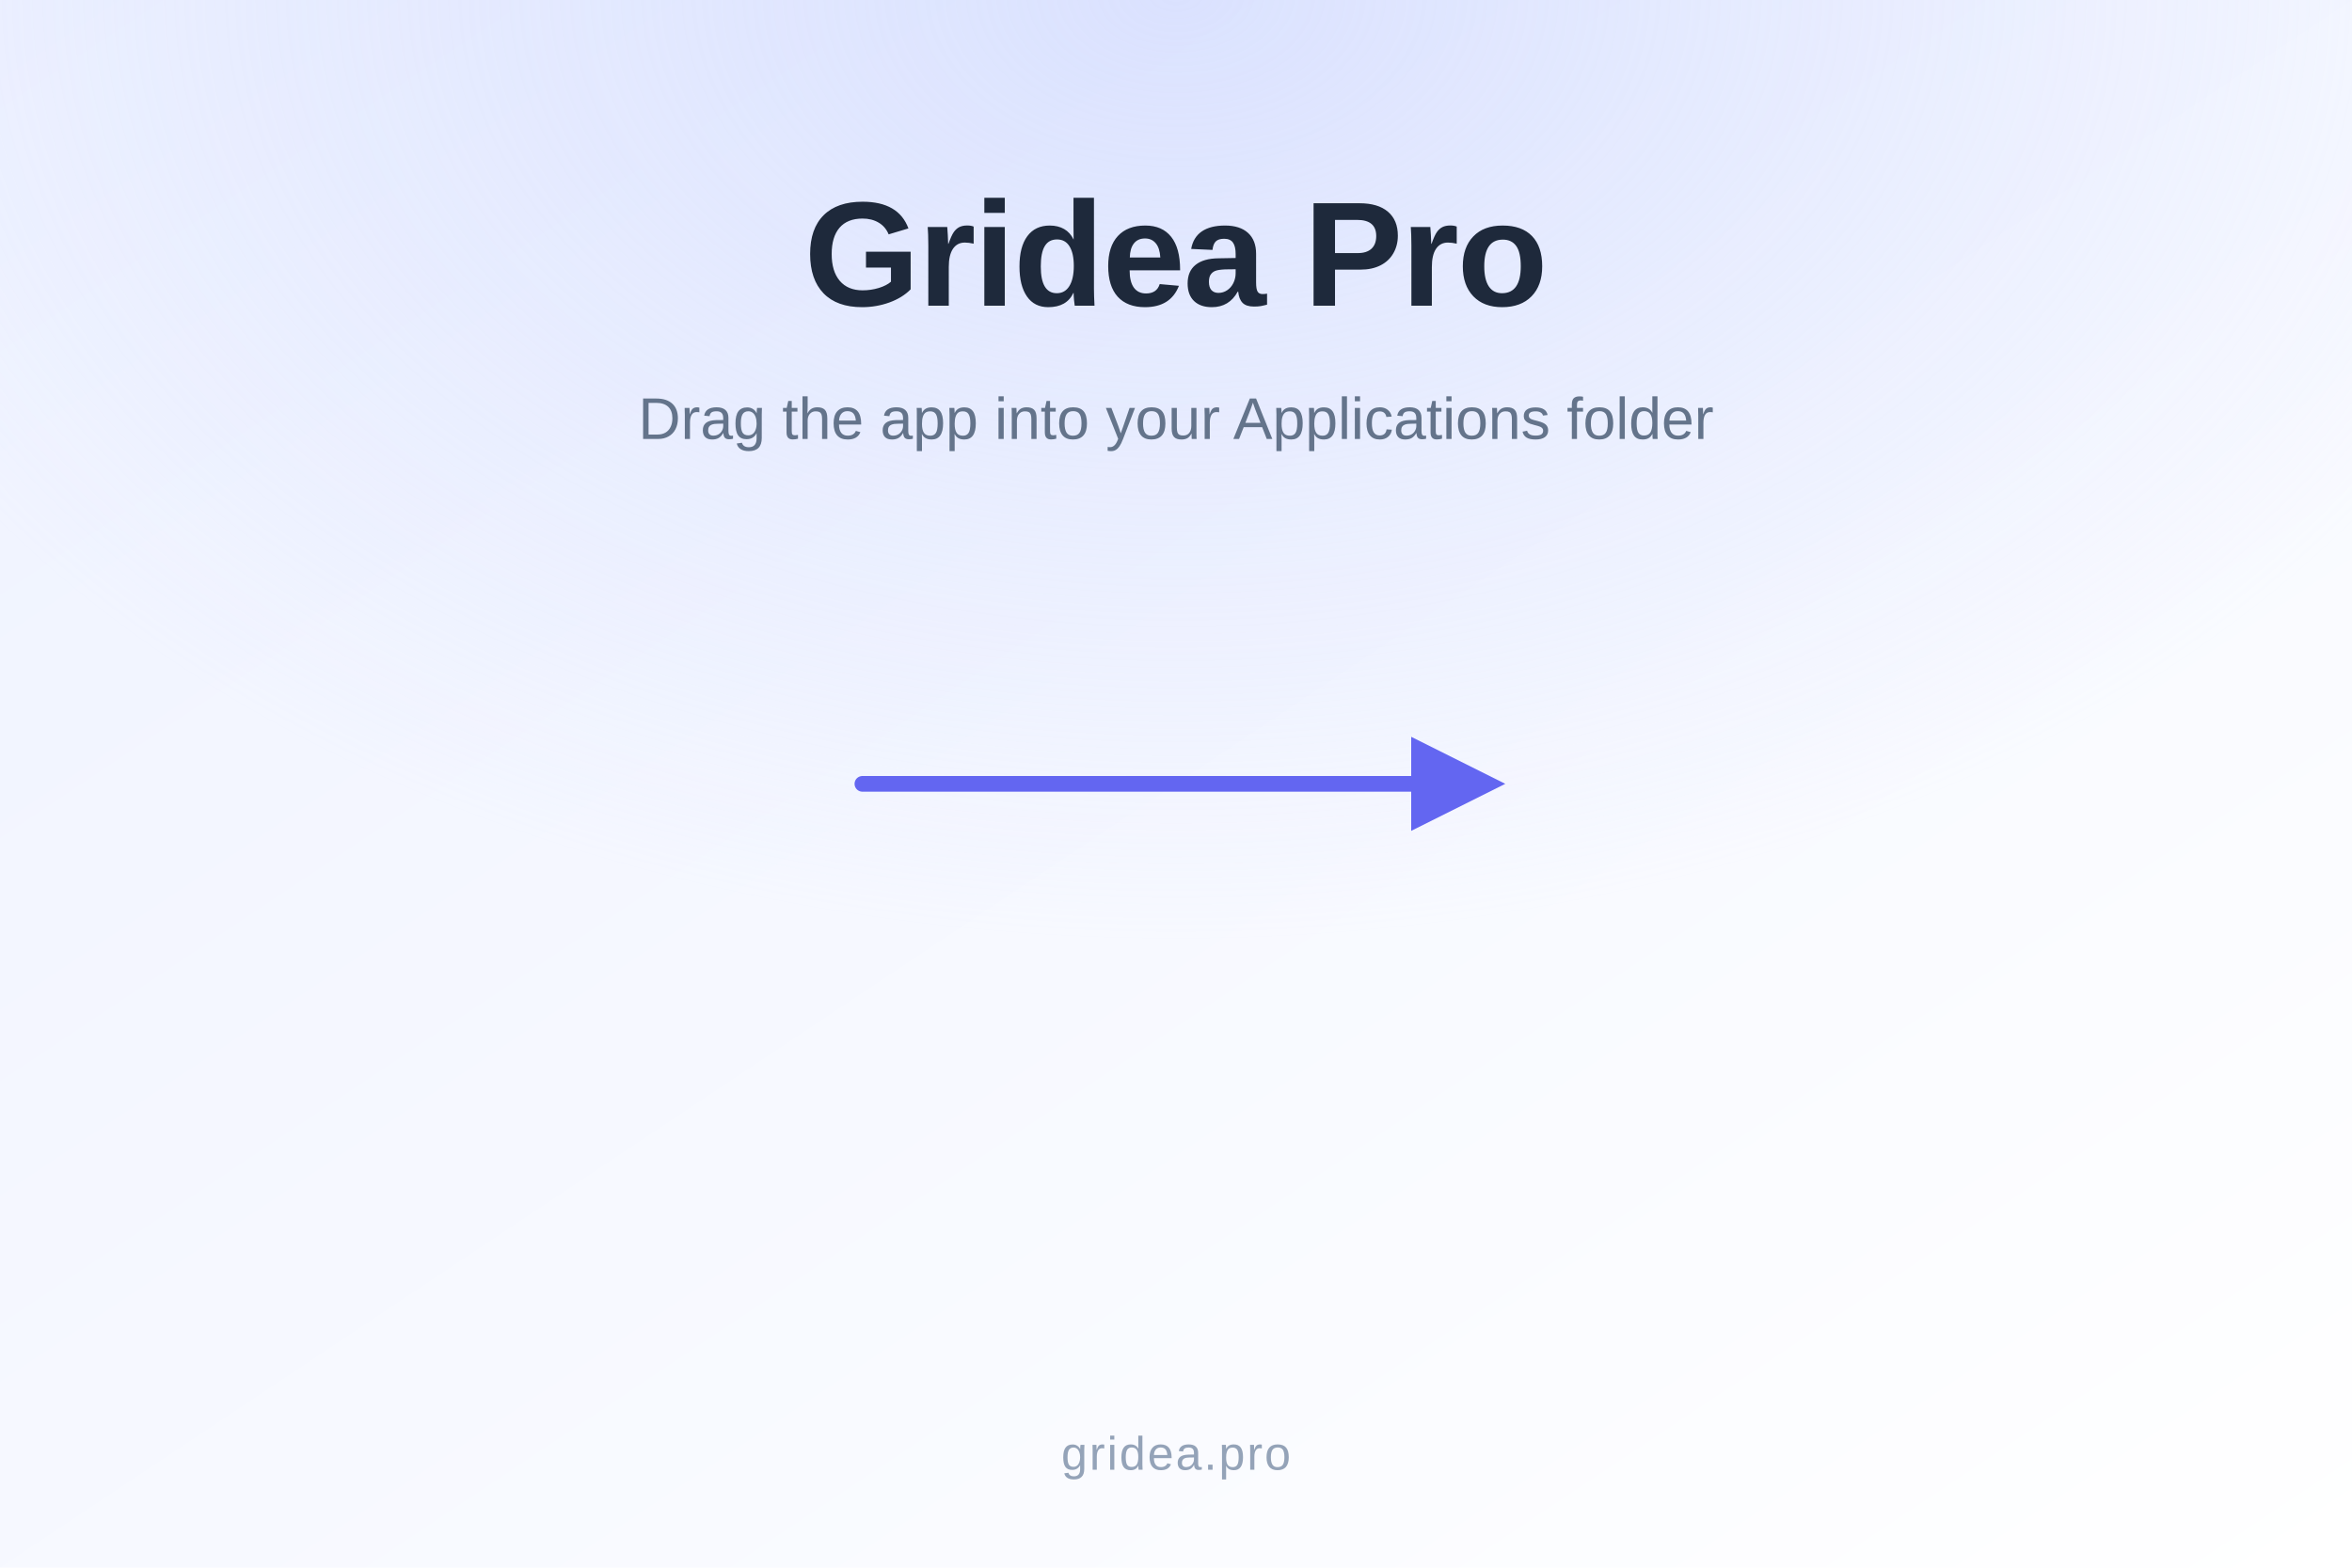
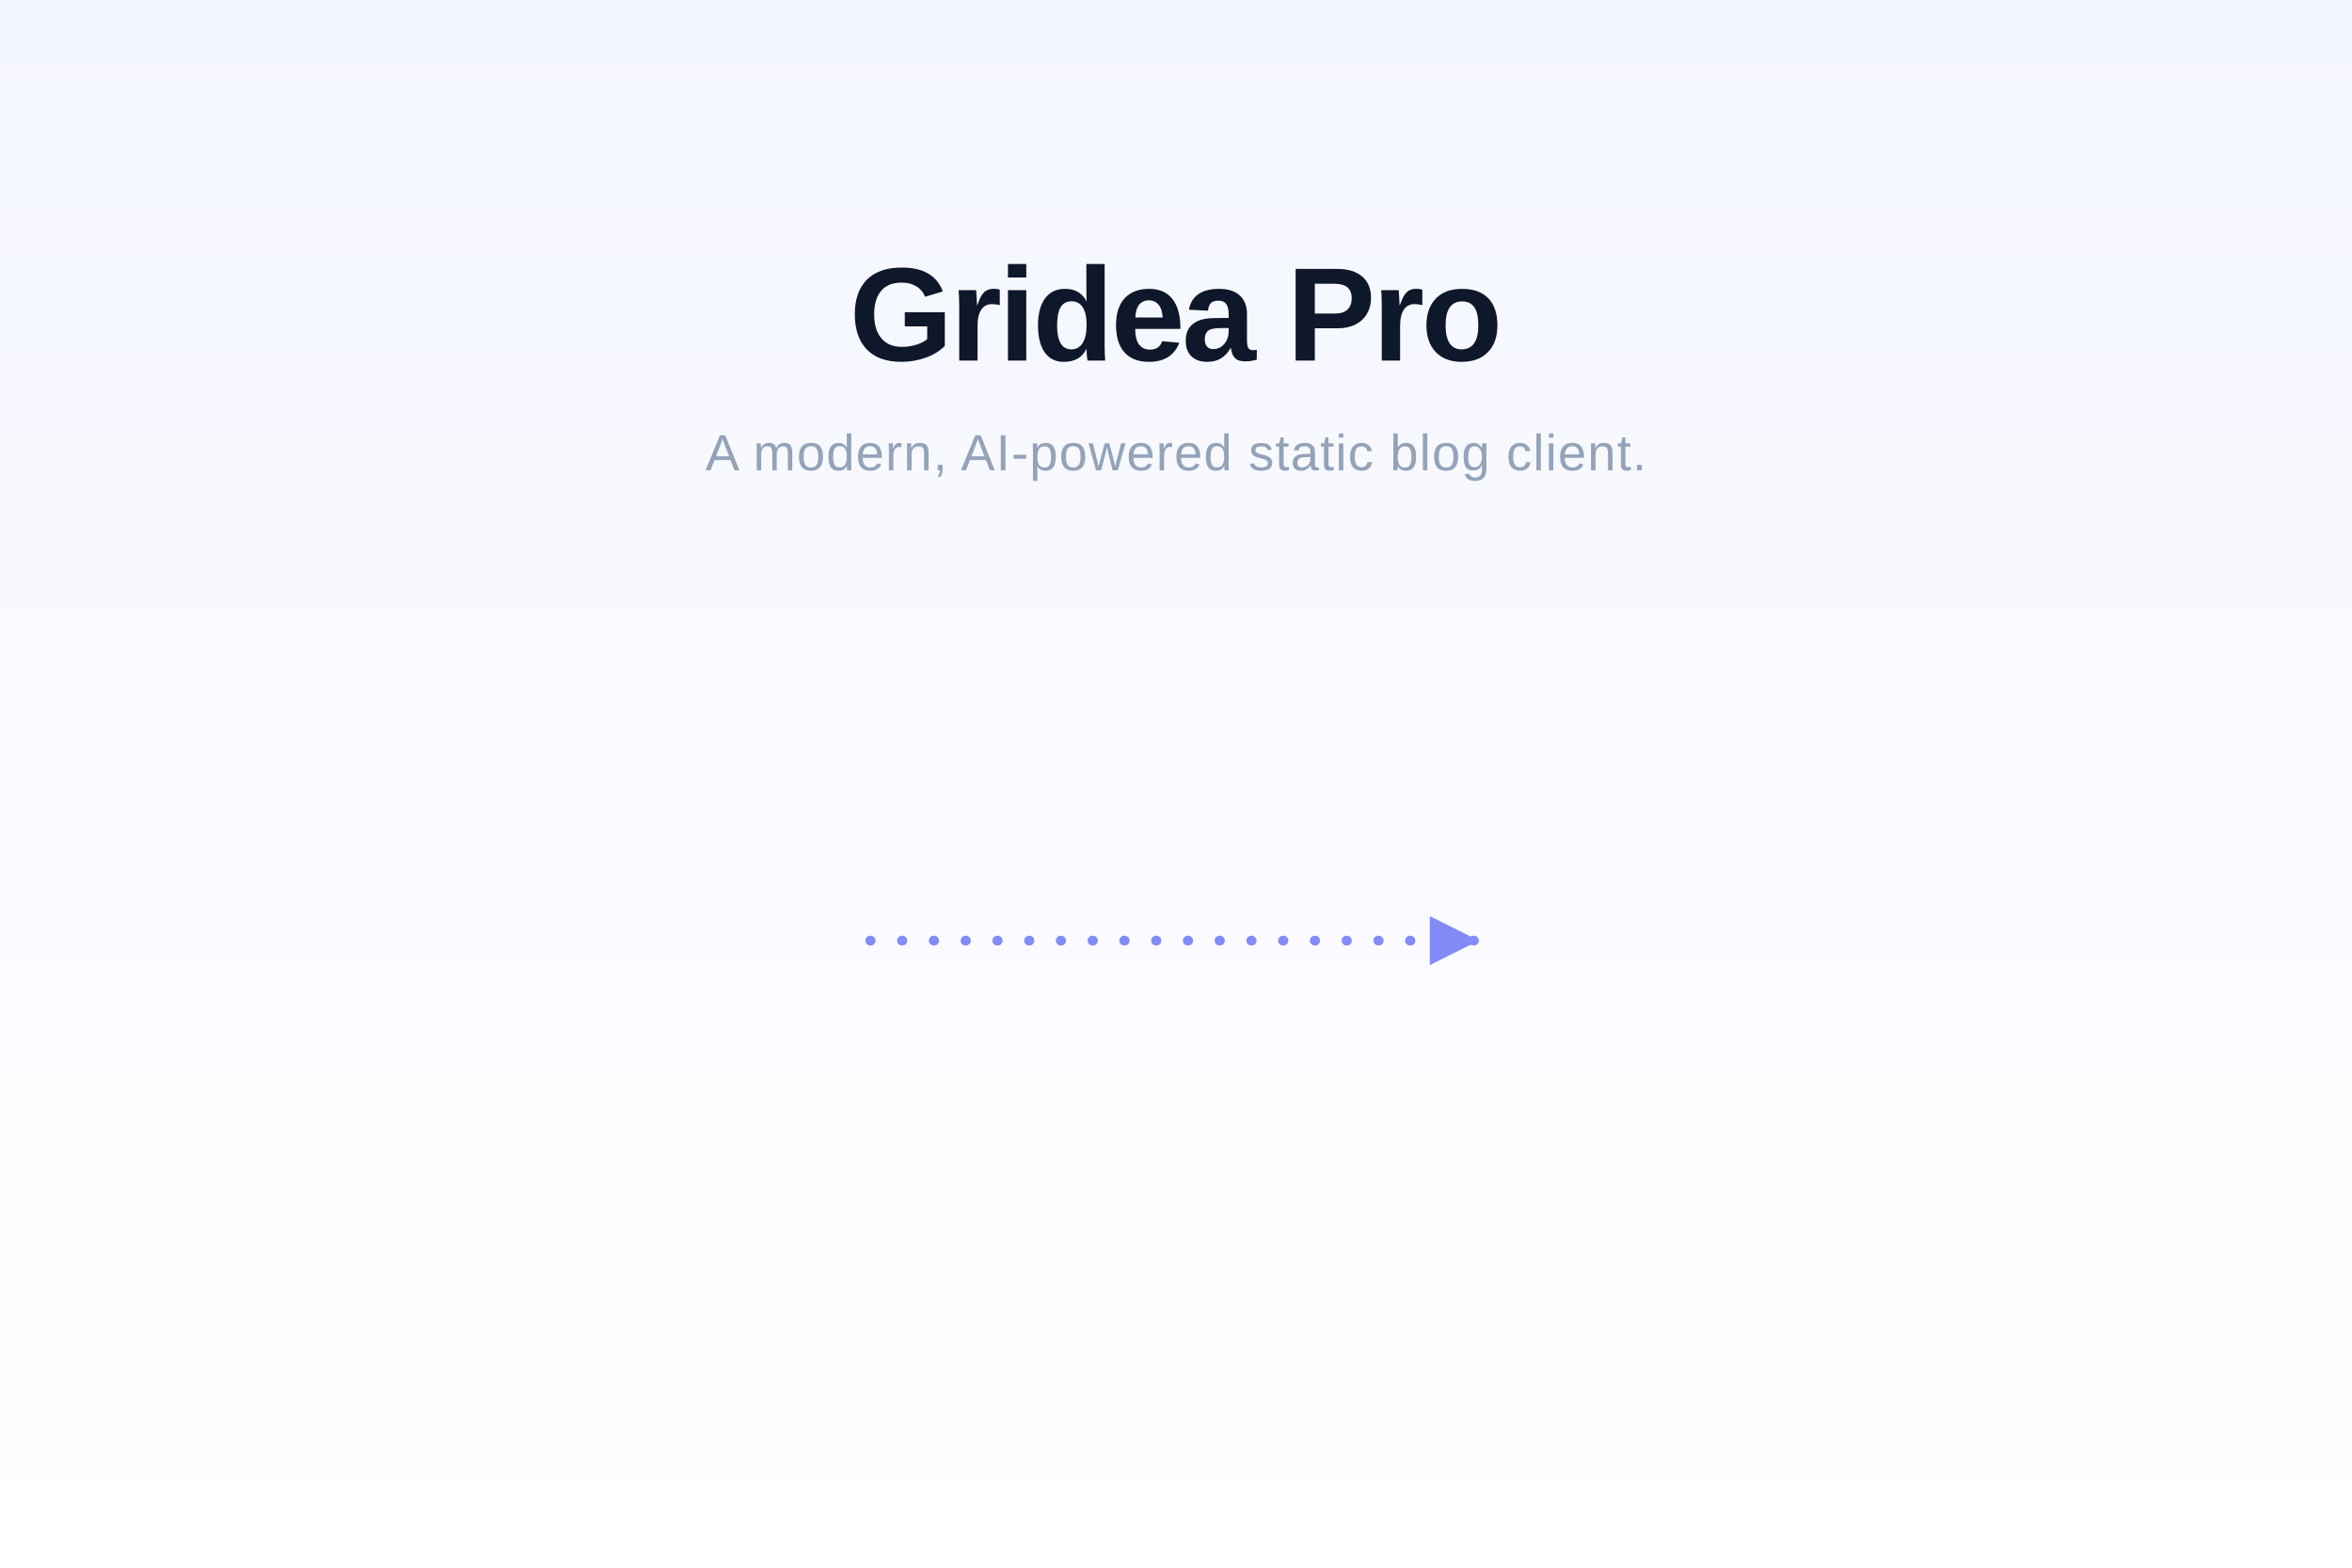
<svg xmlns="http://www.w3.org/2000/svg" width="600" height="400" viewBox="0 0 600 400">
  <defs>
-     <linearGradient id="bg" x1="0%" y1="0%" x2="100%" y2="100%">
-       <stop offset="0%" stop-color="#EEF2FF" />
+     <linearGradient id="bg" x1="0%" y1="0%" x2="0%" y2="100%">
+       <stop offset="0%" stop-color="#F4F6FF" />
      <stop offset="100%" stop-color="#FFFFFF" />
    </linearGradient>
-     <radialGradient id="glow" cx="50%" cy="0%" r="60%">
-       <stop offset="0%" stop-color="#C7D2FE" stop-opacity="0.55" />
-       <stop offset="100%" stop-color="#C7D2FE" stop-opacity="0" />
-     </radialGradient>
-     <marker id="arrow-head" viewBox="0 0 12 12" refX="6" refY="6" markerWidth="6" markerHeight="6" orient="auto-start-reverse">
-       <path d="M 0 0 L 12 6 L 0 12 z" fill="#6366F1" />
+     <marker id="arrow-head" viewBox="0 0 10 10" refX="9" refY="5" markerWidth="5" markerHeight="5" orient="auto">
+       <path d="M0,0 L10,5 L0,10 Z" fill="#818CF8" />
    </marker>
  </defs>
  <rect width="600" height="400" fill="url(#bg)" />
-   <rect width="600" height="400" fill="url(#glow)" />
-   <text x="300" y="78" font-family="-apple-system, 'SF Pro Display', 'Helvetica Neue', Arial, sans-serif" font-size="38" font-weight="700" fill="#1E293B" text-anchor="middle" letter-spacing="-0.5">
-     Gridea Pro
-   </text>
-   <text x="300" y="112" font-family="-apple-system, 'SF Pro Text', 'Helvetica Neue', Arial, sans-serif" font-size="15" font-weight="400" fill="#64748B" text-anchor="middle">
-     Drag the app into your Applications folder
-   </text>
-   <line x1="220" y1="200" x2="372" y2="200" stroke="#6366F1" stroke-width="4" stroke-linecap="round" marker-end="url(#arrow-head)" />
-   <text x="300" y="375" font-family="-apple-system, 'SF Pro Text', 'Helvetica Neue', Arial, sans-serif" font-size="12" font-weight="500" fill="#94A3B8" text-anchor="middle" letter-spacing="0.5">
-     gridea.pro
-   </text>
+   <text x="300" y="92" font-family="-apple-system, 'SF Pro Display', 'Helvetica Neue', Arial, sans-serif" font-size="34" font-weight="600" letter-spacing="-0.8" fill="#0F172A" text-anchor="middle">Gridea Pro</text>
+   <text x="300" y="120" font-family="-apple-system, 'SF Pro Text', 'Helvetica Neue', Arial, sans-serif" font-size="13" font-weight="400" letter-spacing="0.3" fill="#94A3B8" text-anchor="middle">A modern, AI-powered static blog client.</text>
+   <line x1="222" y1="240" x2="376" y2="240" stroke="#818CF8" stroke-width="2.5" stroke-linecap="round" stroke-dasharray="0.1 8" marker-end="url(#arrow-head)" />
</svg>
